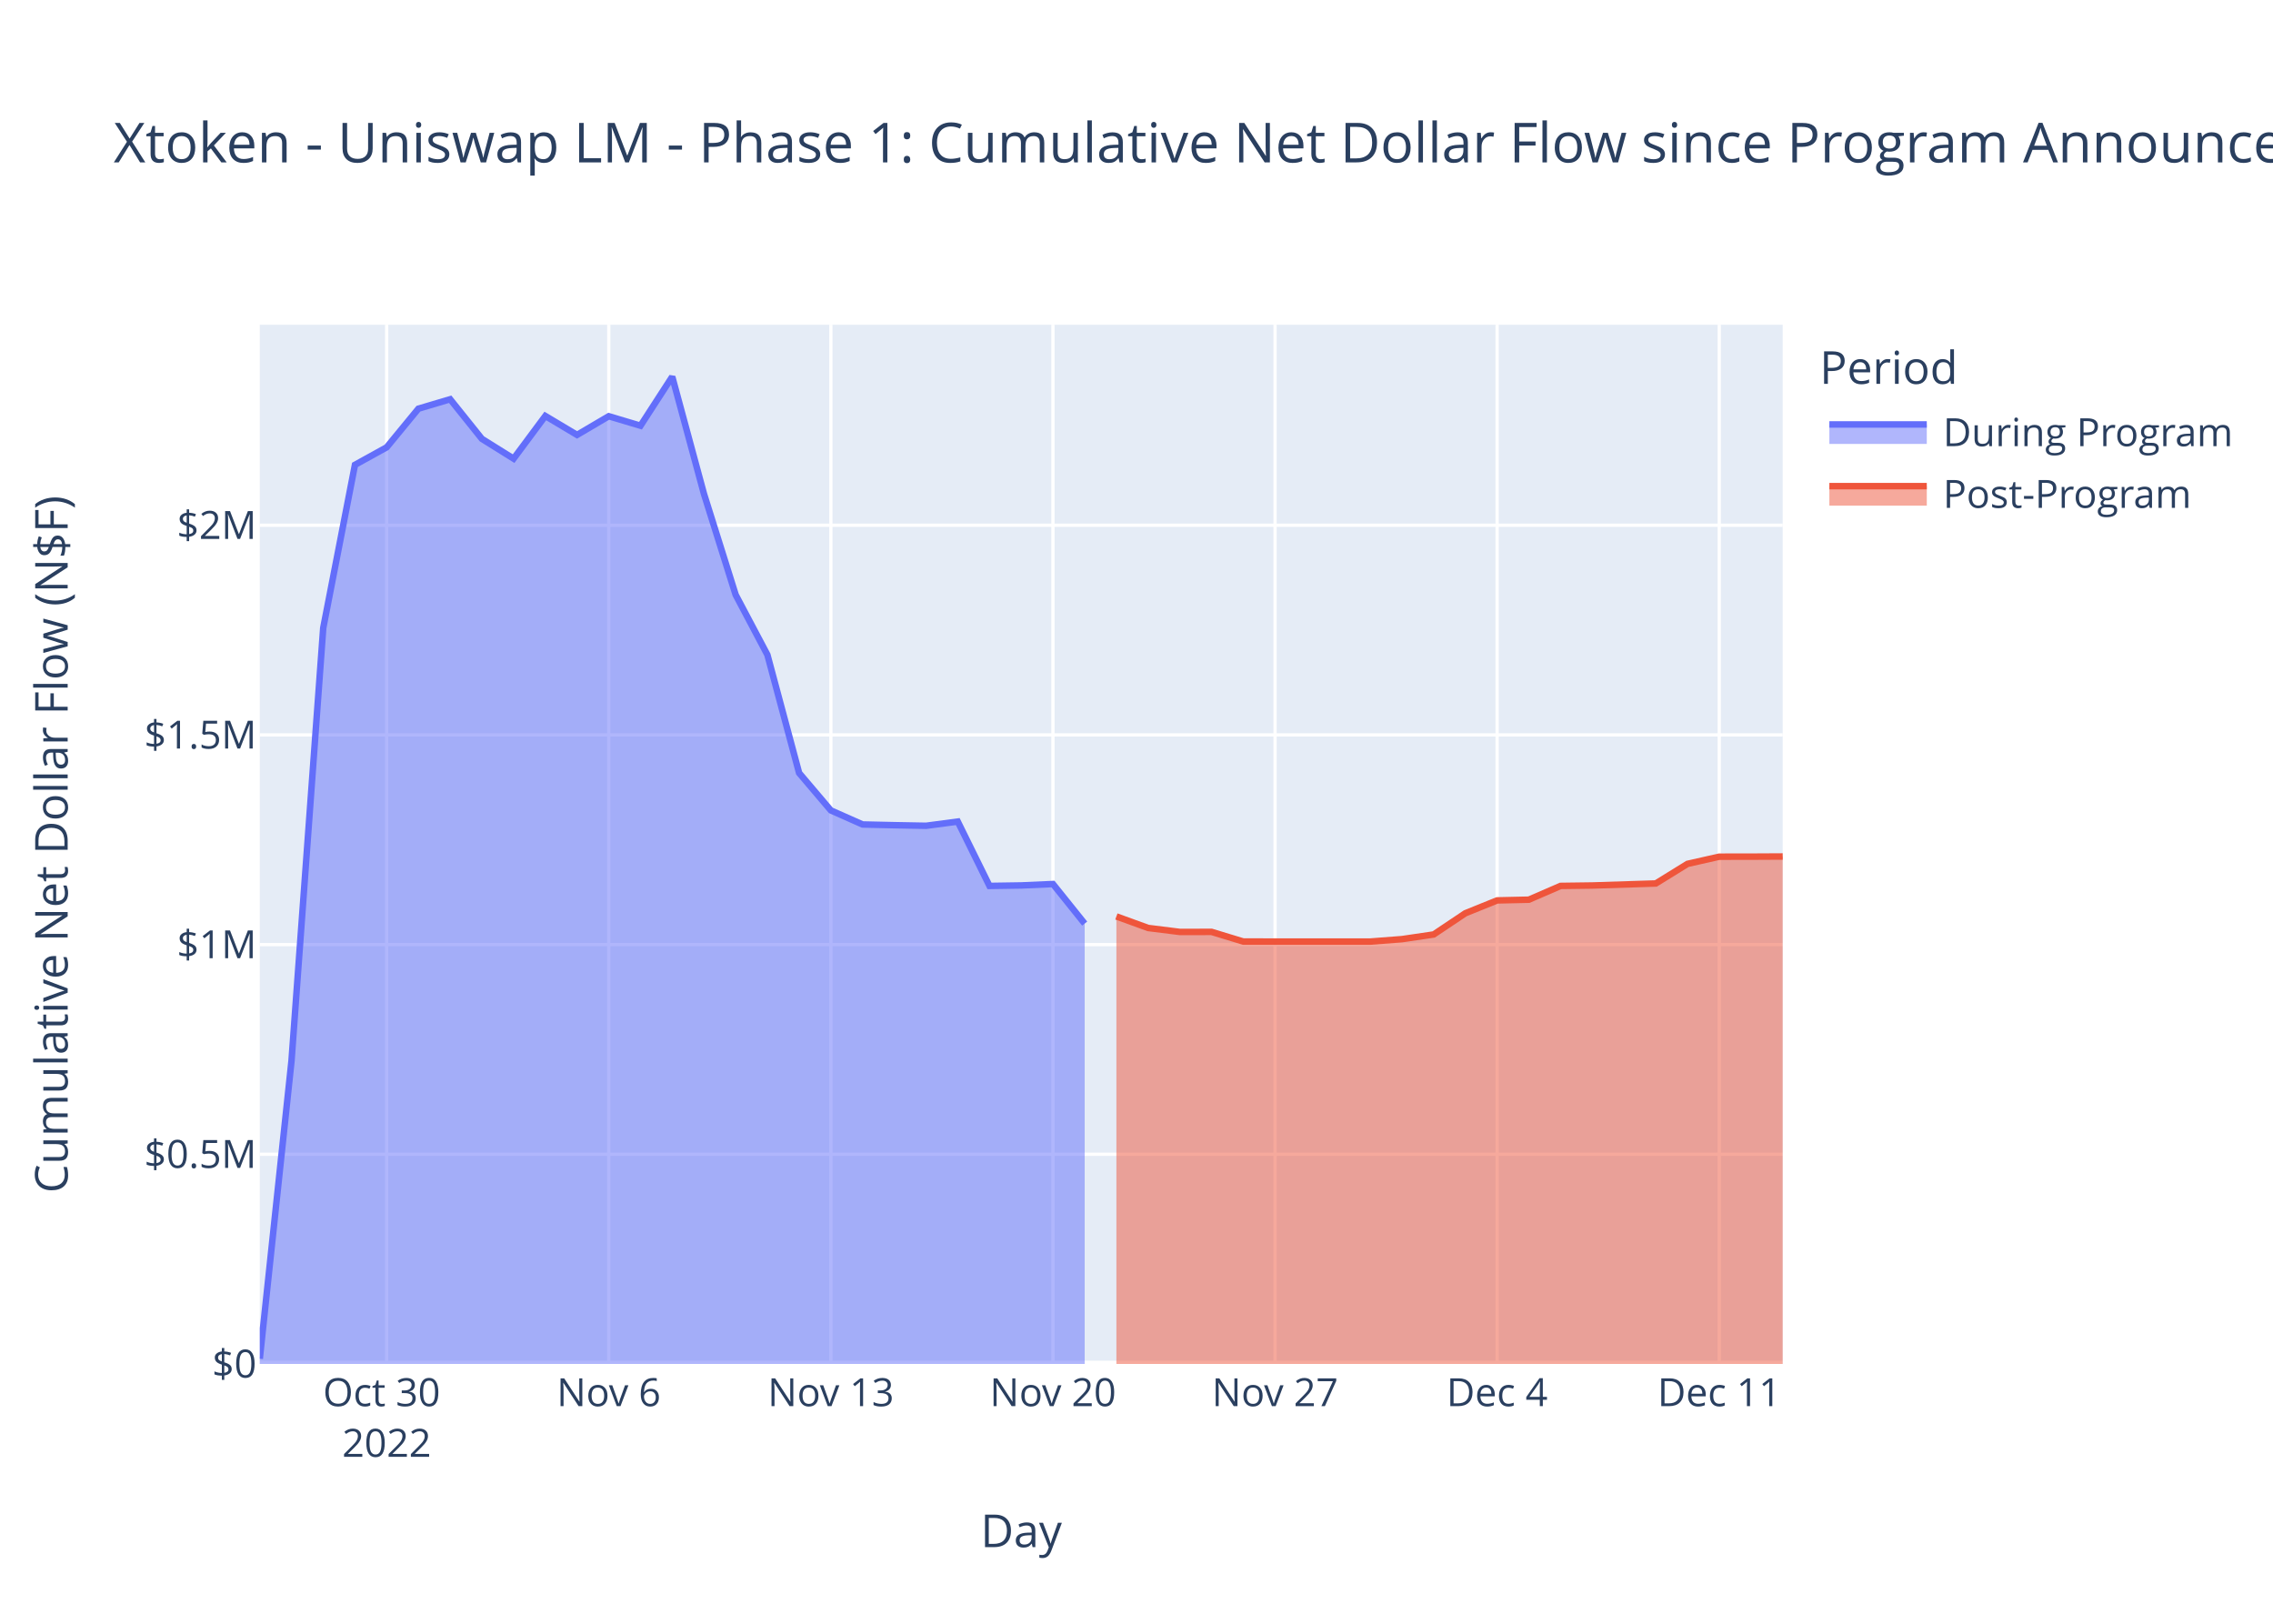
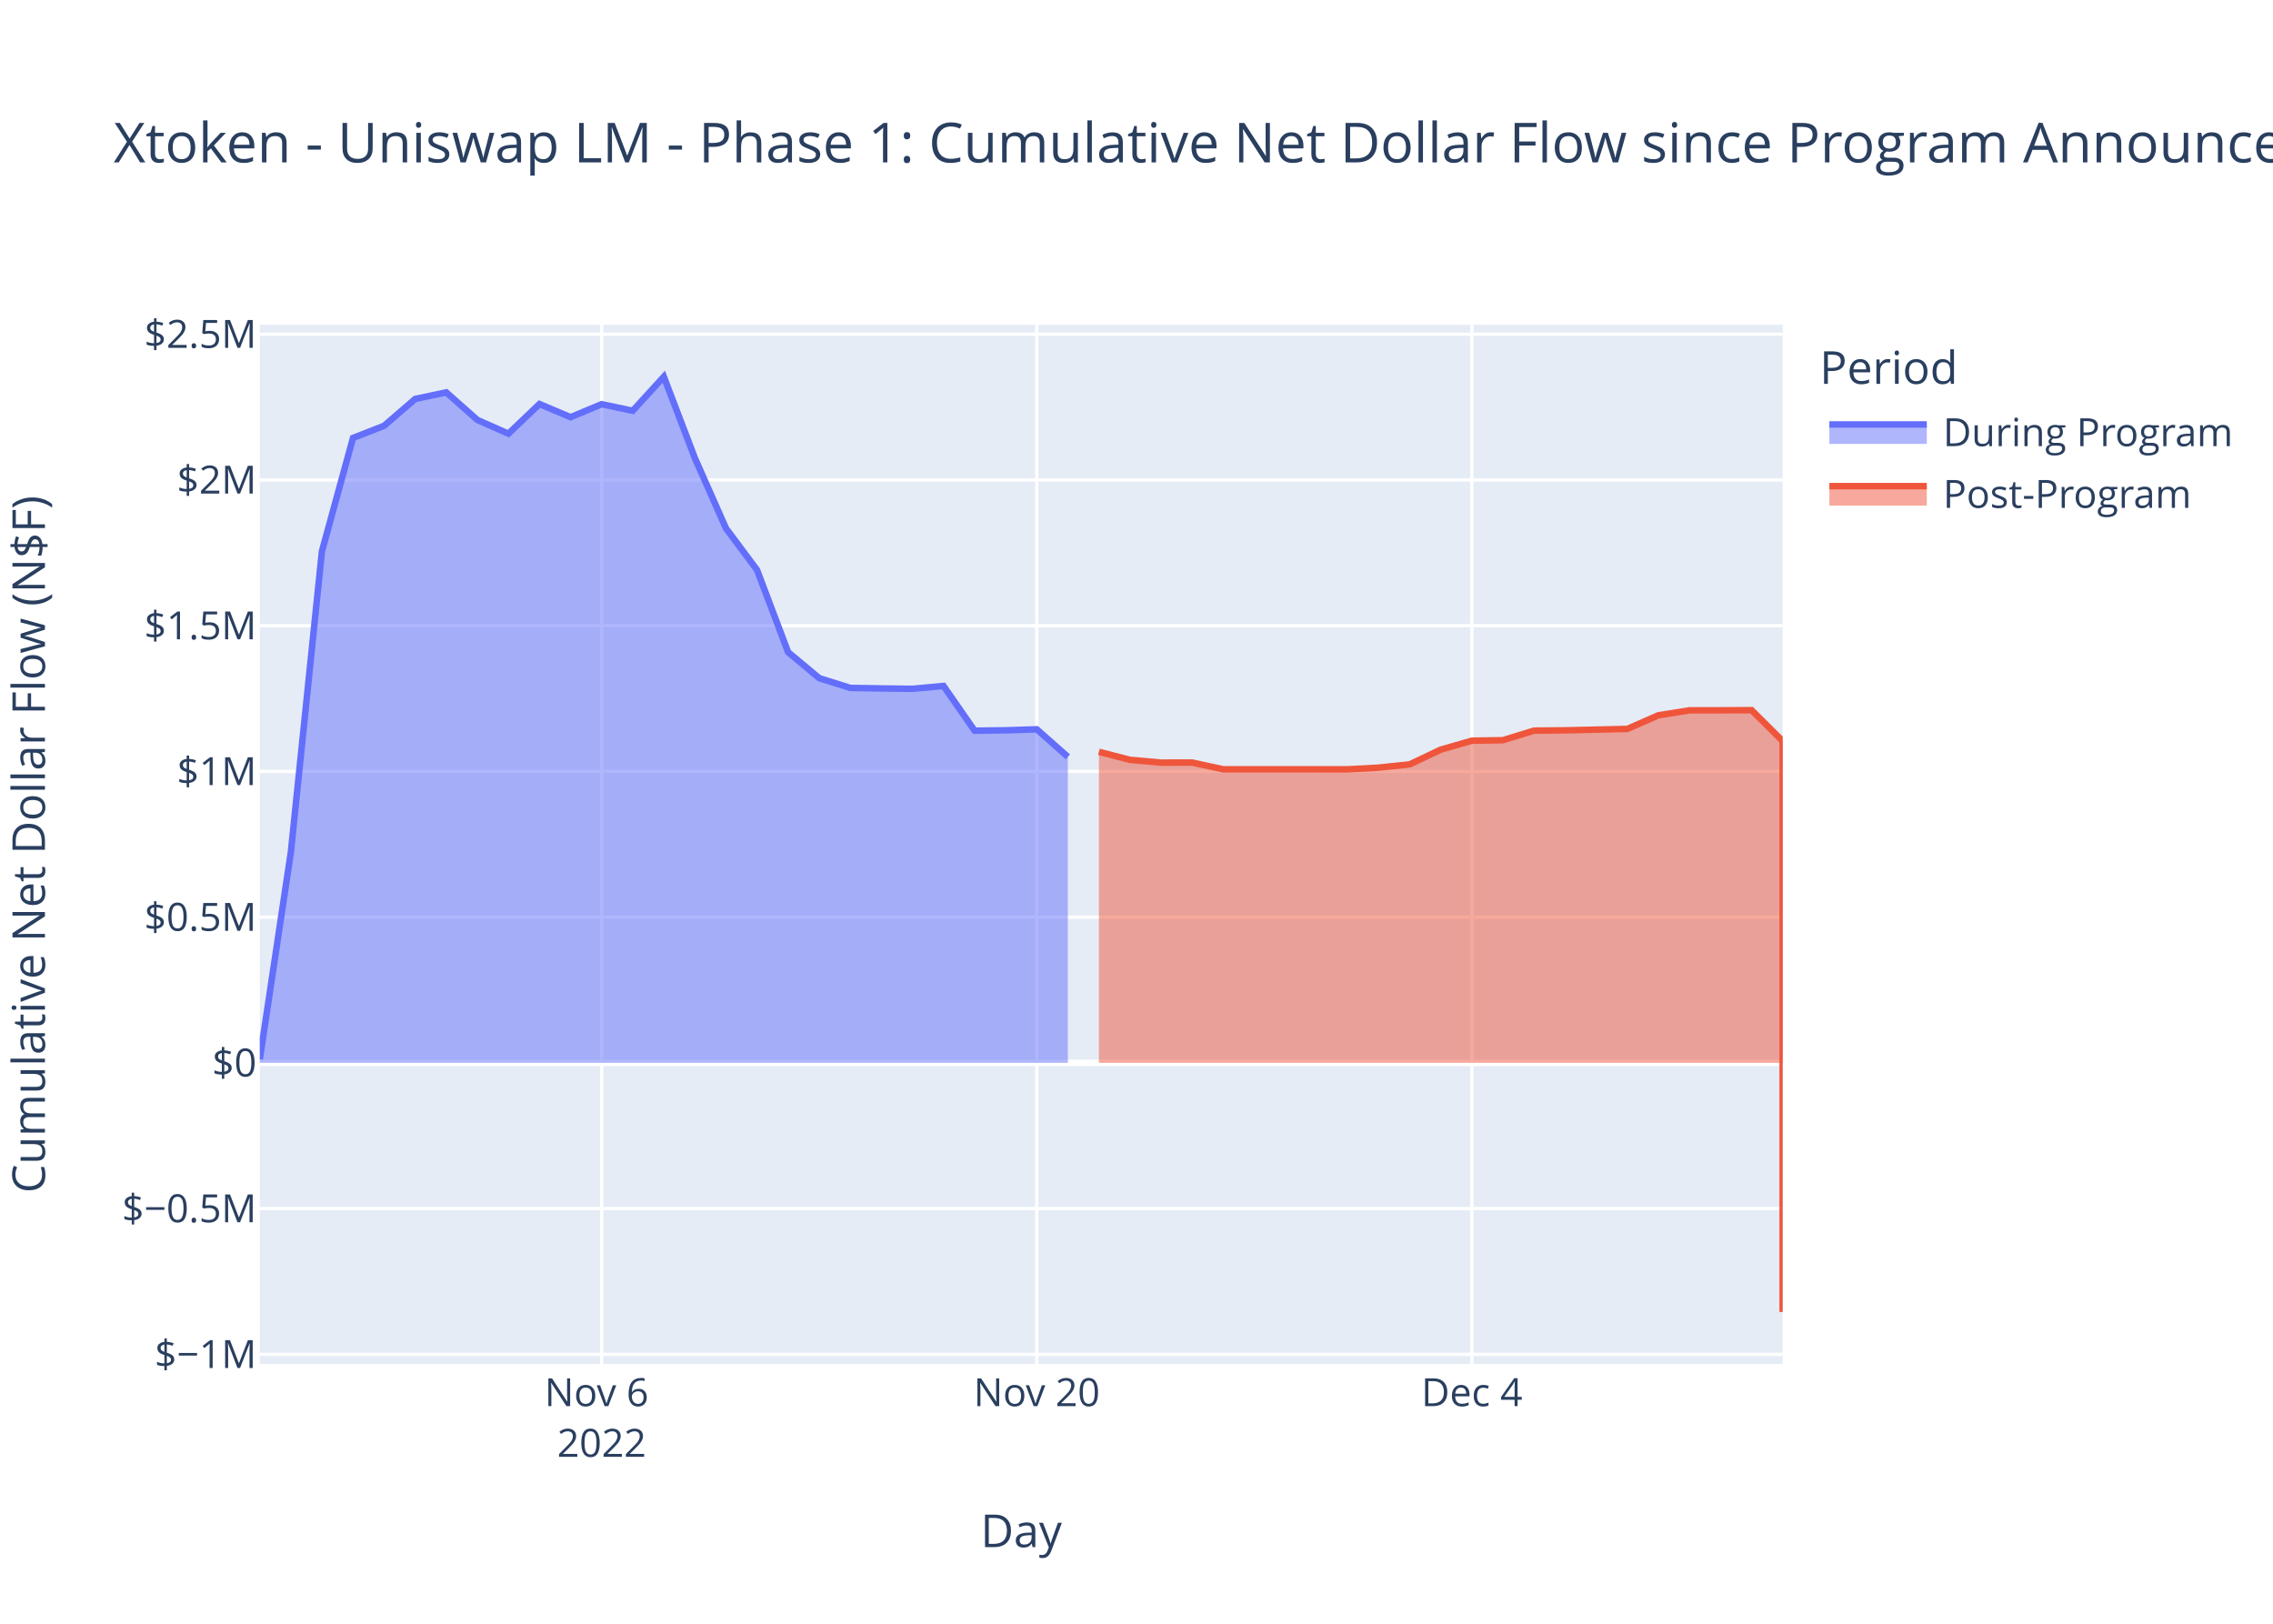
<svg xmlns="http://www.w3.org/2000/svg" class="main-svg" width="700" height="500" style="" viewBox="0 0 700 500">
  <rect x="0" y="0" width="700" height="500" style="fill: rgb(255, 255, 255); fill-opacity: 1;" />
-   <defs id="defs-6f525a">
+   <defs id="defs-a7211c">
    <g class="clips">
-       <clipPath id="clip6f525axyplot" class="plotclip">
+       <clipPath id="clipa7211cxyplot" class="plotclip">
        <rect width="469" height="320" />
      </clipPath>
-       <clipPath class="axesclip" id="clip6f525ax">
+       <clipPath class="axesclip" id="clipa7211cx">
        <rect x="80" y="0" width="469" height="500" />
      </clipPath>
-       <clipPath class="axesclip" id="clip6f525ay">
+       <clipPath class="axesclip" id="clipa7211cy">
        <rect x="0" y="100" width="700" height="320" />
      </clipPath>
-       <clipPath class="axesclip" id="clip6f525axy">
+       <clipPath class="axesclip" id="clipa7211cxy">
        <rect x="80" y="100" width="469" height="320" />
      </clipPath>
    </g>
    <g class="gradients" />
    <g class="patterns" />
  </defs>
  <g class="bglayer">
    <rect class="bg" x="80" y="100" width="469" height="320" style="fill: rgb(229, 236, 246); fill-opacity: 1; stroke-width: 0;" />
  </g>
  <g class="layer-below">
    <g class="imagelayer" />
    <g class="shapelayer" />
  </g>
  <g class="cartesianlayer">
    <g class="subplot xy">
      <g class="layer-subplot">
        <g class="shapelayer" />
        <g class="imagelayer" />
      </g>
      <g class="minor-gridlayer">
        <g class="x" />
        <g class="y" />
      </g>
      <g class="gridlayer">
        <g class="x">
-           <path class="xgrid crisp" transform="translate(119.08,0)" d="M0,100v320" style="stroke: rgb(255, 255, 255); stroke-opacity: 1; stroke-width: 1px;" />
-           <path class="xgrid crisp" transform="translate(187.48,0)" d="M0,100v320" style="stroke: rgb(255, 255, 255); stroke-opacity: 1; stroke-width: 1px;" />
-           <path class="xgrid crisp" transform="translate(255.88,0)" d="M0,100v320" style="stroke: rgb(255, 255, 255); stroke-opacity: 1; stroke-width: 1px;" />
-           <path class="xgrid crisp" transform="translate(324.27,0)" d="M0,100v320" style="stroke: rgb(255, 255, 255); stroke-opacity: 1; stroke-width: 1px;" />
-           <path class="xgrid crisp" transform="translate(392.67,0)" d="M0,100v320" style="stroke: rgb(255, 255, 255); stroke-opacity: 1; stroke-width: 1px;" />
-           <path class="xgrid crisp" transform="translate(461.06,0)" d="M0,100v320" style="stroke: rgb(255, 255, 255); stroke-opacity: 1; stroke-width: 1px;" />
-           <path class="xgrid crisp" transform="translate(529.46,0)" d="M0,100v320" style="stroke: rgb(255, 255, 255); stroke-opacity: 1; stroke-width: 1px;" />
+           <path class="xgrid crisp" transform="translate(185.29,0)" d="M0,100v320" style="stroke: rgb(255, 255, 255); stroke-opacity: 1; stroke-width: 1px;" />
+           <path class="xgrid crisp" transform="translate(319.29,0)" d="M0,100v320" style="stroke: rgb(255, 255, 255); stroke-opacity: 1; stroke-width: 1px;" />
+           <path class="xgrid crisp" transform="translate(453.29,0)" d="M0,100v320" style="stroke: rgb(255, 255, 255); stroke-opacity: 1; stroke-width: 1px;" />
        </g>
        <g class="y">
-           <path class="ygrid crisp" transform="translate(0,355.43)" d="M80,0h469" style="stroke: rgb(255, 255, 255); stroke-opacity: 1; stroke-width: 1px;" />
-           <path class="ygrid crisp" transform="translate(0,290.87)" d="M80,0h469" style="stroke: rgb(255, 255, 255); stroke-opacity: 1; stroke-width: 1px;" />
-           <path class="ygrid crisp" transform="translate(0,226.3)" d="M80,0h469" style="stroke: rgb(255, 255, 255); stroke-opacity: 1; stroke-width: 1px;" />
-           <path class="ygrid crisp" transform="translate(0,161.74)" d="M80,0h469" style="stroke: rgb(255, 255, 255); stroke-opacity: 1; stroke-width: 1px;" />
+           <path class="ygrid crisp" transform="translate(0,417.05)" d="M80,0h469" style="stroke: rgb(255, 255, 255); stroke-opacity: 1; stroke-width: 1px;" />
+           <path class="ygrid crisp" transform="translate(0,372.17)" d="M80,0h469" style="stroke: rgb(255, 255, 255); stroke-opacity: 1; stroke-width: 1px;" />
+           <path class="ygrid crisp" transform="translate(0,282.42)" d="M80,0h469" style="stroke: rgb(255, 255, 255); stroke-opacity: 1; stroke-width: 1px;" />
+           <path class="ygrid crisp" transform="translate(0,237.54)" d="M80,0h469" style="stroke: rgb(255, 255, 255); stroke-opacity: 1; stroke-width: 1px;" />
+           <path class="ygrid crisp" transform="translate(0,192.66)" d="M80,0h469" style="stroke: rgb(255, 255, 255); stroke-opacity: 1; stroke-width: 1px;" />
+           <path class="ygrid crisp" transform="translate(0,147.79)" d="M80,0h469" style="stroke: rgb(255, 255, 255); stroke-opacity: 1; stroke-width: 1px;" />
+           <path class="ygrid crisp" transform="translate(0,102.91)" d="M80,0h469" style="stroke: rgb(255, 255, 255); stroke-opacity: 1; stroke-width: 1px;" />
        </g>
      </g>
      <g class="zerolinelayer">
-         <path class="yzl zl crisp" transform="translate(0,420)" d="M80,0h469" style="stroke: rgb(255, 255, 255); stroke-opacity: 1; stroke-width: 2px;" />
+         <path class="yzl zl crisp" transform="translate(0,327.29)" d="M80,0h469" style="stroke: rgb(255, 255, 255); stroke-opacity: 1; stroke-width: 2px;" />
      </g>
      <path class="xlines-below" />
      <path class="ylines-below" />
      <g class="overlines-below" />
      <g class="xaxislayer-below" />
      <g class="yaxislayer-below" />
      <g class="overaxes-below" />
-       <g class="plot" transform="translate(80,100)" clip-path="url(#clip6f525axyplot)">
+       <g class="plot" transform="translate(80,100)" clip-path="url(#clipa7211cxyplot)">
        <g class="scatterlayer mlayer">
-           <g class="trace scatter trace584fb7" style="stroke-miterlimit: 2;">
+           <g class="trace scatter trace57b88d" style="stroke-miterlimit: 2;">
            <g class="fills">
              <g>
-                 <path class="js-fill" d="M254.04,320L0,320L0,318.39L9.77,226.69L19.54,93.38L29.31,43.14L39.08,37.74L48.85,25.85L58.63,22.94L68.4,35.13L78.17,41.23L87.94,28.09L97.71,33.92L107.48,28.17L117.25,31.09L127.02,16L136.79,52.07L146.56,83.17L156.33,101.63L166.1,138.03L175.88,149.55L185.65,153.88L195.42,154.1L205.19,154.28L214.96,152.99L224.73,172.8L234.5,172.65L244.27,172.22L254.04,184.4" style="fill: rgb(99, 110, 250); fill-opacity: 0.5; stroke-width: 0;" />
+                 <path class="js-fill" d="M248.86,227.29L0,227.29L0,226.18L9.57,162.44L19.14,69.78L28.71,34.86L38.29,31.11L47.86,22.85L57.43,20.82L67,29.3L76.57,33.54L86.14,24.41L95.71,28.46L105.29,24.46L114.86,26.49L124.43,16L134,41.07L143.57,62.68L153.14,75.51L162.71,100.82L172.29,108.82L181.86,111.83L191.43,111.99L201,112.11L210.57,111.22L220.14,124.99L229.71,124.88L239.29,124.58L248.86,133.05" style="fill: rgb(99, 110, 250); fill-opacity: 0.5; stroke-width: 0;" />
              </g>
            </g>
            <g class="errorbars" />
            <g class="lines">
-               <path class="js-line" d="M0,318.39L9.77,226.69L19.54,93.38L29.31,43.14L39.08,37.74L48.85,25.85L58.63,22.94L68.4,35.13L78.17,41.23L87.94,28.09L97.71,33.92L107.48,28.17L117.25,31.09L127.02,16L136.79,52.07L146.56,83.17L156.33,101.63L166.1,138.03L175.88,149.55L185.65,153.88L195.42,154.1L205.19,154.28L214.96,152.99L224.73,172.8L234.5,172.65L244.27,172.22L254.04,184.4" style="vector-effect: non-scaling-stroke; fill: none; stroke: rgb(99, 110, 250); stroke-opacity: 1; stroke-width: 2px; opacity: 1;" />
+               <path class="js-line" d="M0,226.18L9.57,162.44L19.14,69.78L28.71,34.86L38.29,31.11L47.86,22.85L57.43,20.82L67,29.3L76.57,33.54L86.14,24.41L95.71,28.46L105.29,24.46L114.86,26.49L124.43,16L134,41.07L143.57,62.68L153.14,75.51L162.71,100.82L172.29,108.82L181.86,111.83L191.43,111.99L201,112.11L210.57,111.22L220.14,124.99L229.71,124.88L239.29,124.58L248.86,133.05" style="vector-effect: non-scaling-stroke; fill: none; stroke: rgb(99, 110, 250); stroke-opacity: 1; stroke-width: 2px; opacity: 1;" />
            </g>
            <g class="points" />
            <g class="text" />
          </g>
-           <g class="trace scatter trace2bdf1b" style="stroke-miterlimit: 2;">
+           <g class="trace scatter trace04ed01" style="stroke-miterlimit: 2;">
            <g class="fills">
              <g>
-                 <path class="js-fill" d="M469,320L263.81,320L263.81,182.2L273.58,185.75L283.35,186.97L293.13,186.96L302.9,189.93L341.98,189.94L351.75,189.19L361.52,187.75L371.29,181.21L381.06,177.26L390.83,177.04L400.6,172.8L410.38,172.67L429.92,172.05L439.69,166.01L449.46,163.8L459.23,163.79L469,163.74" style="fill: rgb(239, 85, 59); fill-opacity: 0.5; stroke-width: 0;" />
+                 <path class="js-fill" d="M469,227.29L258.43,227.29L258.43,131.51L268,133.98L277.57,134.83L287.14,134.82L296.71,136.89L335,136.9L344.57,136.38L354.14,135.37L363.71,130.83L373.29,128.08L382.86,127.93L392.43,124.98L402,124.89L421.14,124.46L430.71,120.26L440.29,118.73L449.86,118.72L459.43,118.68L469,128.19L469,304" style="fill: rgb(239, 85, 59); fill-opacity: 0.5; stroke-width: 0;" />
              </g>
            </g>
            <g class="errorbars" />
            <g class="lines">
-               <path class="js-line" d="M263.81,182.2L273.58,185.75L283.35,186.97L293.13,186.96L302.9,189.93L341.98,189.94L351.75,189.19L361.52,187.75L371.29,181.21L381.06,177.26L390.83,177.04L400.6,172.8L410.38,172.67L429.92,172.05L439.69,166.01L449.46,163.8L459.23,163.79L469,163.74" style="vector-effect: non-scaling-stroke; fill: none; stroke: rgb(239, 85, 59); stroke-opacity: 1; stroke-width: 2px; opacity: 1;" />
+               <path class="js-line" d="M258.43,131.51L268,133.98L277.57,134.83L287.14,134.82L296.71,136.89L335,136.9L344.57,136.38L354.14,135.37L363.71,130.83L373.29,128.08L382.86,127.93L392.43,124.98L402,124.89L421.14,124.46L430.71,120.26L440.29,118.73L449.86,118.72L459.43,118.68L469,128.19L469,304" style="vector-effect: non-scaling-stroke; fill: none; stroke: rgb(239, 85, 59); stroke-opacity: 1; stroke-width: 2px; opacity: 1;" />
            </g>
            <g class="points" />
            <g class="text" />
          </g>
        </g>
      </g>
      <g class="overplot" />
      <path class="xlines-above crisp" d="M0,0" style="fill: none;" />
      <path class="ylines-above crisp" d="M0,0" style="fill: none;" />
      <g class="overlines-above" />
      <g class="xaxislayer-above">
        <g class="xtick">
-           <text text-anchor="middle" x="0" y="433" transform="translate(119.08,0)" style="font-family: 'Open Sans', verdana, arial, sans-serif; font-size: 12px; fill: rgb(42, 63, 95); fill-opacity: 1; white-space: pre; opacity: 1;">
-             <tspan class="line" dy="0em" x="0" y="433">Oct 30</tspan>
+           <text text-anchor="middle" x="0" y="433" transform="translate(185.29,0)" style="font-family: 'Open Sans', verdana, arial, sans-serif; font-size: 12px; fill: rgb(42, 63, 95); fill-opacity: 1; white-space: pre; opacity: 1;">
+             <tspan class="line" dy="0em" x="0" y="433">Nov 6</tspan>
            <tspan class="line" dy="1.3em" x="0" y="433">2022</tspan>
          </text>
        </g>
        <g class="xtick">
-           <text text-anchor="middle" x="0" y="433" style="font-family: 'Open Sans', verdana, arial, sans-serif; font-size: 12px; fill: rgb(42, 63, 95); fill-opacity: 1; white-space: pre; opacity: 1;" transform="translate(187.48,0)">Nov 6</text>
+           <text text-anchor="middle" x="0" y="433" style="font-family: 'Open Sans', verdana, arial, sans-serif; font-size: 12px; fill: rgb(42, 63, 95); fill-opacity: 1; white-space: pre; opacity: 1;" transform="translate(319.29,0)">Nov 20</text>
        </g>
        <g class="xtick">
-           <text text-anchor="middle" x="0" y="433" style="font-family: 'Open Sans', verdana, arial, sans-serif; font-size: 12px; fill: rgb(42, 63, 95); fill-opacity: 1; white-space: pre; opacity: 1;" transform="translate(255.88,0)">Nov 13</text>
-         </g>
-         <g class="xtick">
-           <text text-anchor="middle" x="0" y="433" style="font-family: 'Open Sans', verdana, arial, sans-serif; font-size: 12px; fill: rgb(42, 63, 95); fill-opacity: 1; white-space: pre; opacity: 1;" transform="translate(324.27,0)">Nov 20</text>
-         </g>
-         <g class="xtick">
-           <text text-anchor="middle" x="0" y="433" style="font-family: 'Open Sans', verdana, arial, sans-serif; font-size: 12px; fill: rgb(42, 63, 95); fill-opacity: 1; white-space: pre; opacity: 1;" transform="translate(392.67,0)">Nov 27</text>
-         </g>
-         <g class="xtick">
-           <text text-anchor="middle" x="0" y="433" style="font-family: 'Open Sans', verdana, arial, sans-serif; font-size: 12px; fill: rgb(42, 63, 95); fill-opacity: 1; white-space: pre; opacity: 1;" transform="translate(461.06,0)">Dec 4</text>
-         </g>
-         <g class="xtick">
-           <text text-anchor="middle" x="0" y="433" style="font-family: 'Open Sans', verdana, arial, sans-serif; font-size: 12px; fill: rgb(42, 63, 95); fill-opacity: 1; white-space: pre; opacity: 1;" transform="translate(529.46,0)">Dec 11</text>
+           <text text-anchor="middle" x="0" y="433" style="font-family: 'Open Sans', verdana, arial, sans-serif; font-size: 12px; fill: rgb(42, 63, 95); fill-opacity: 1; white-space: pre; opacity: 1;" transform="translate(453.29,0)">Dec 4</text>
        </g>
      </g>
      <g class="yaxislayer-above">
        <g class="ytick">
-           <text text-anchor="end" x="79" y="4.2" transform="translate(0,420)" style="font-family: 'Open Sans', verdana, arial, sans-serif; font-size: 12px; fill: rgb(42, 63, 95); fill-opacity: 1; white-space: pre; opacity: 1;">$0</text>
-         </g>
-         <g class="ytick">
-           <text text-anchor="end" x="79" y="4.2" style="font-family: 'Open Sans', verdana, arial, sans-serif; font-size: 12px; fill: rgb(42, 63, 95); fill-opacity: 1; white-space: pre; opacity: 1;" transform="translate(0,355.43)">$0.5M</text>
-         </g>
-         <g class="ytick">
-           <text text-anchor="end" x="79" y="4.2" style="font-family: 'Open Sans', verdana, arial, sans-serif; font-size: 12px; fill: rgb(42, 63, 95); fill-opacity: 1; white-space: pre; opacity: 1;" transform="translate(0,290.87)">$1M</text>
-         </g>
-         <g class="ytick">
-           <text text-anchor="end" x="79" y="4.2" style="font-family: 'Open Sans', verdana, arial, sans-serif; font-size: 12px; fill: rgb(42, 63, 95); fill-opacity: 1; white-space: pre; opacity: 1;" transform="translate(0,226.3)">$1.5M</text>
-         </g>
-         <g class="ytick">
-           <text text-anchor="end" x="79" y="4.2" style="font-family: 'Open Sans', verdana, arial, sans-serif; font-size: 12px; fill: rgb(42, 63, 95); fill-opacity: 1; white-space: pre; opacity: 1;" transform="translate(0,161.74)">$2M</text>
+           <text text-anchor="end" x="79" y="4.2" transform="translate(0,417.05)" style="font-family: 'Open Sans', verdana, arial, sans-serif; font-size: 12px; fill: rgb(42, 63, 95); fill-opacity: 1; white-space: pre; opacity: 1;">$−1M</text>
+         </g>
+         <g class="ytick">
+           <text text-anchor="end" x="79" y="4.2" style="font-family: 'Open Sans', verdana, arial, sans-serif; font-size: 12px; fill: rgb(42, 63, 95); fill-opacity: 1; white-space: pre; opacity: 1;" transform="translate(0,372.17)">$−0.5M</text>
+         </g>
+         <g class="ytick">
+           <text text-anchor="end" x="79" y="4.2" style="font-family: 'Open Sans', verdana, arial, sans-serif; font-size: 12px; fill: rgb(42, 63, 95); fill-opacity: 1; white-space: pre; opacity: 1;" transform="translate(0,327.29)">$0</text>
+         </g>
+         <g class="ytick">
+           <text text-anchor="end" x="79" y="4.2" style="font-family: 'Open Sans', verdana, arial, sans-serif; font-size: 12px; fill: rgb(42, 63, 95); fill-opacity: 1; white-space: pre; opacity: 1;" transform="translate(0,282.42)">$0.5M</text>
+         </g>
+         <g class="ytick">
+           <text text-anchor="end" x="79" y="4.2" style="font-family: 'Open Sans', verdana, arial, sans-serif; font-size: 12px; fill: rgb(42, 63, 95); fill-opacity: 1; white-space: pre; opacity: 1;" transform="translate(0,237.54)">$1M</text>
+         </g>
+         <g class="ytick">
+           <text text-anchor="end" x="79" y="4.2" style="font-family: 'Open Sans', verdana, arial, sans-serif; font-size: 12px; fill: rgb(42, 63, 95); fill-opacity: 1; white-space: pre; opacity: 1;" transform="translate(0,192.66)">$1.5M</text>
+         </g>
+         <g class="ytick">
+           <text text-anchor="end" x="79" y="4.2" style="font-family: 'Open Sans', verdana, arial, sans-serif; font-size: 12px; fill: rgb(42, 63, 95); fill-opacity: 1; white-space: pre; opacity: 1;" transform="translate(0,147.79)">$2M</text>
+         </g>
+         <g class="ytick">
+           <text text-anchor="end" x="79" y="4.2" style="font-family: 'Open Sans', verdana, arial, sans-serif; font-size: 12px; fill: rgb(42, 63, 95); fill-opacity: 1; white-space: pre; opacity: 1;" transform="translate(0,102.91)">$2.5M</text>
        </g>
      </g>
      <g class="overaxes-above" />
    </g>
  </g>
  <g class="polarlayer" />
  <g class="smithlayer" />
  <g class="ternarylayer" />
  <g class="geolayer" />
  <g class="funnelarealayer" />
  <g class="pielayer" />
  <g class="iciclelayer" />
  <g class="treemaplayer" />
  <g class="sunburstlayer" />
  <g class="glimages" />
-   <defs id="topdefs-6f525a">
+   <defs id="topdefs-a7211c">
    <g class="clips" />
-     <clipPath id="legend6f525a">
+     <clipPath id="legenda7211c">
      <rect width="130" height="67" x="0" y="0" />
    </clipPath>
  </defs>
  <g class="layer-above">
    <g class="imagelayer" />
    <g class="shapelayer" />
  </g>
  <g class="infolayer">
    <g class="legend" pointer-events="all" transform="translate(558.38,100)">
      <rect class="bg" shape-rendering="crispEdges" width="130" height="67" x="0" y="0" style="stroke: rgb(68, 68, 68); stroke-opacity: 1; fill: rgb(255, 255, 255); fill-opacity: 1; stroke-width: 0px;" />
-       <g class="scrollbox" transform="" clip-path="url(#legend6f525a)">
+       <g class="scrollbox" transform="" clip-path="url(#legenda7211c)">
        <text class="legendtitletext" text-anchor="start" x="2" y="18.2" style="font-family: 'Open Sans', verdana, arial, sans-serif; font-size: 14px; fill: rgb(42, 63, 95); fill-opacity: 1; white-space: pre;">Period</text>
        <g class="groups">
          <g class="traces" transform="translate(0,32.7)" style="opacity: 1;">
            <text class="legendtext" text-anchor="start" x="40" y="4.68" style="font-family: 'Open Sans', verdana, arial, sans-serif; font-size: 12px; fill: rgb(42, 63, 95); fill-opacity: 1; white-space: pre;">During Program</text>
            <g class="layers">
              <g class="legendfill">
                <path class="js-fill" d="M5,-2h30v6h-30z" style="stroke-width: 0; fill: rgb(99, 110, 250); fill-opacity: 0.5;" />
              </g>
              <g class="legendlines">
                <path class="js-line" d="M5,-2h30" style="fill: none; stroke: rgb(99, 110, 250); stroke-opacity: 1; stroke-width: 2px;" />
              </g>
              <g class="legendsymbols">
                <g class="legendpoints" />
              </g>
            </g>
            <rect class="legendtoggle" x="0" y="-9.5" width="124.703" height="19" style="fill: rgb(0, 0, 0); fill-opacity: 0;" />
          </g>
          <g class="traces" transform="translate(0,51.7)" style="opacity: 1;">
            <text class="legendtext" text-anchor="start" x="40" y="4.68" style="font-family: 'Open Sans', verdana, arial, sans-serif; font-size: 12px; fill: rgb(42, 63, 95); fill-opacity: 1; white-space: pre;">Post-Program</text>
            <g class="layers">
              <g class="legendfill">
                <path class="js-fill" d="M5,-2h30v6h-30z" style="stroke-width: 0; fill: rgb(239, 85, 59); fill-opacity: 0.5;" />
              </g>
              <g class="legendlines">
                <path class="js-line" d="M5,-2h30" style="fill: none; stroke: rgb(239, 85, 59); stroke-opacity: 1; stroke-width: 2px;" />
              </g>
              <g class="legendsymbols">
                <g class="legendpoints" />
              </g>
            </g>
            <rect class="legendtoggle" x="0" y="-9.5" width="124.703" height="19" style="fill: rgb(0, 0, 0); fill-opacity: 0;" />
          </g>
        </g>
      </g>
      <rect class="scrollbar" rx="20" ry="3" width="0" height="0" x="0" y="0" style="fill: rgb(128, 139, 164); fill-opacity: 1;" />
    </g>
    <g class="g-gtitle">
      <text class="gtitle" x="35" y="50" text-anchor="start" dy="0em" style="font-family: 'Open Sans', verdana, arial, sans-serif; font-size: 17px; fill: rgb(42, 63, 95); opacity: 1; font-weight: normal; white-space: pre;">Xtoken - Uniswap LM - Phase 1: Cumulative Net Dollar Flow since Program Announcement - At Last Price</text>
    </g>
    <g class="g-xtitle">
      <text class="xtitle" x="314.5" y="476.409" text-anchor="middle" style="font-family: 'Open Sans', verdana, arial, sans-serif; font-size: 14px; fill: rgb(42, 63, 95); opacity: 1; font-weight: normal; white-space: pre;">Day</text>
    </g>
    <g class="g-ytitle">
-       <text class="ytitle" transform="rotate(-90,20.84063,260)" x="20.841" y="260" text-anchor="middle" style="font-family: 'Open Sans', verdana, arial, sans-serif; font-size: 14px; fill: rgb(42, 63, 95); opacity: 1; font-weight: normal; white-space: pre;">Cumulative Net Dollar Flow (N$F)</text>
+       <text class="ytitle" transform="rotate(-90,13.84063,260)" x="13.841" y="260" text-anchor="middle" style="font-family: 'Open Sans', verdana, arial, sans-serif; font-size: 14px; fill: rgb(42, 63, 95); opacity: 1; font-weight: normal; white-space: pre;">Cumulative Net Dollar Flow (N$F)</text>
    </g>
  </g>
</svg>
